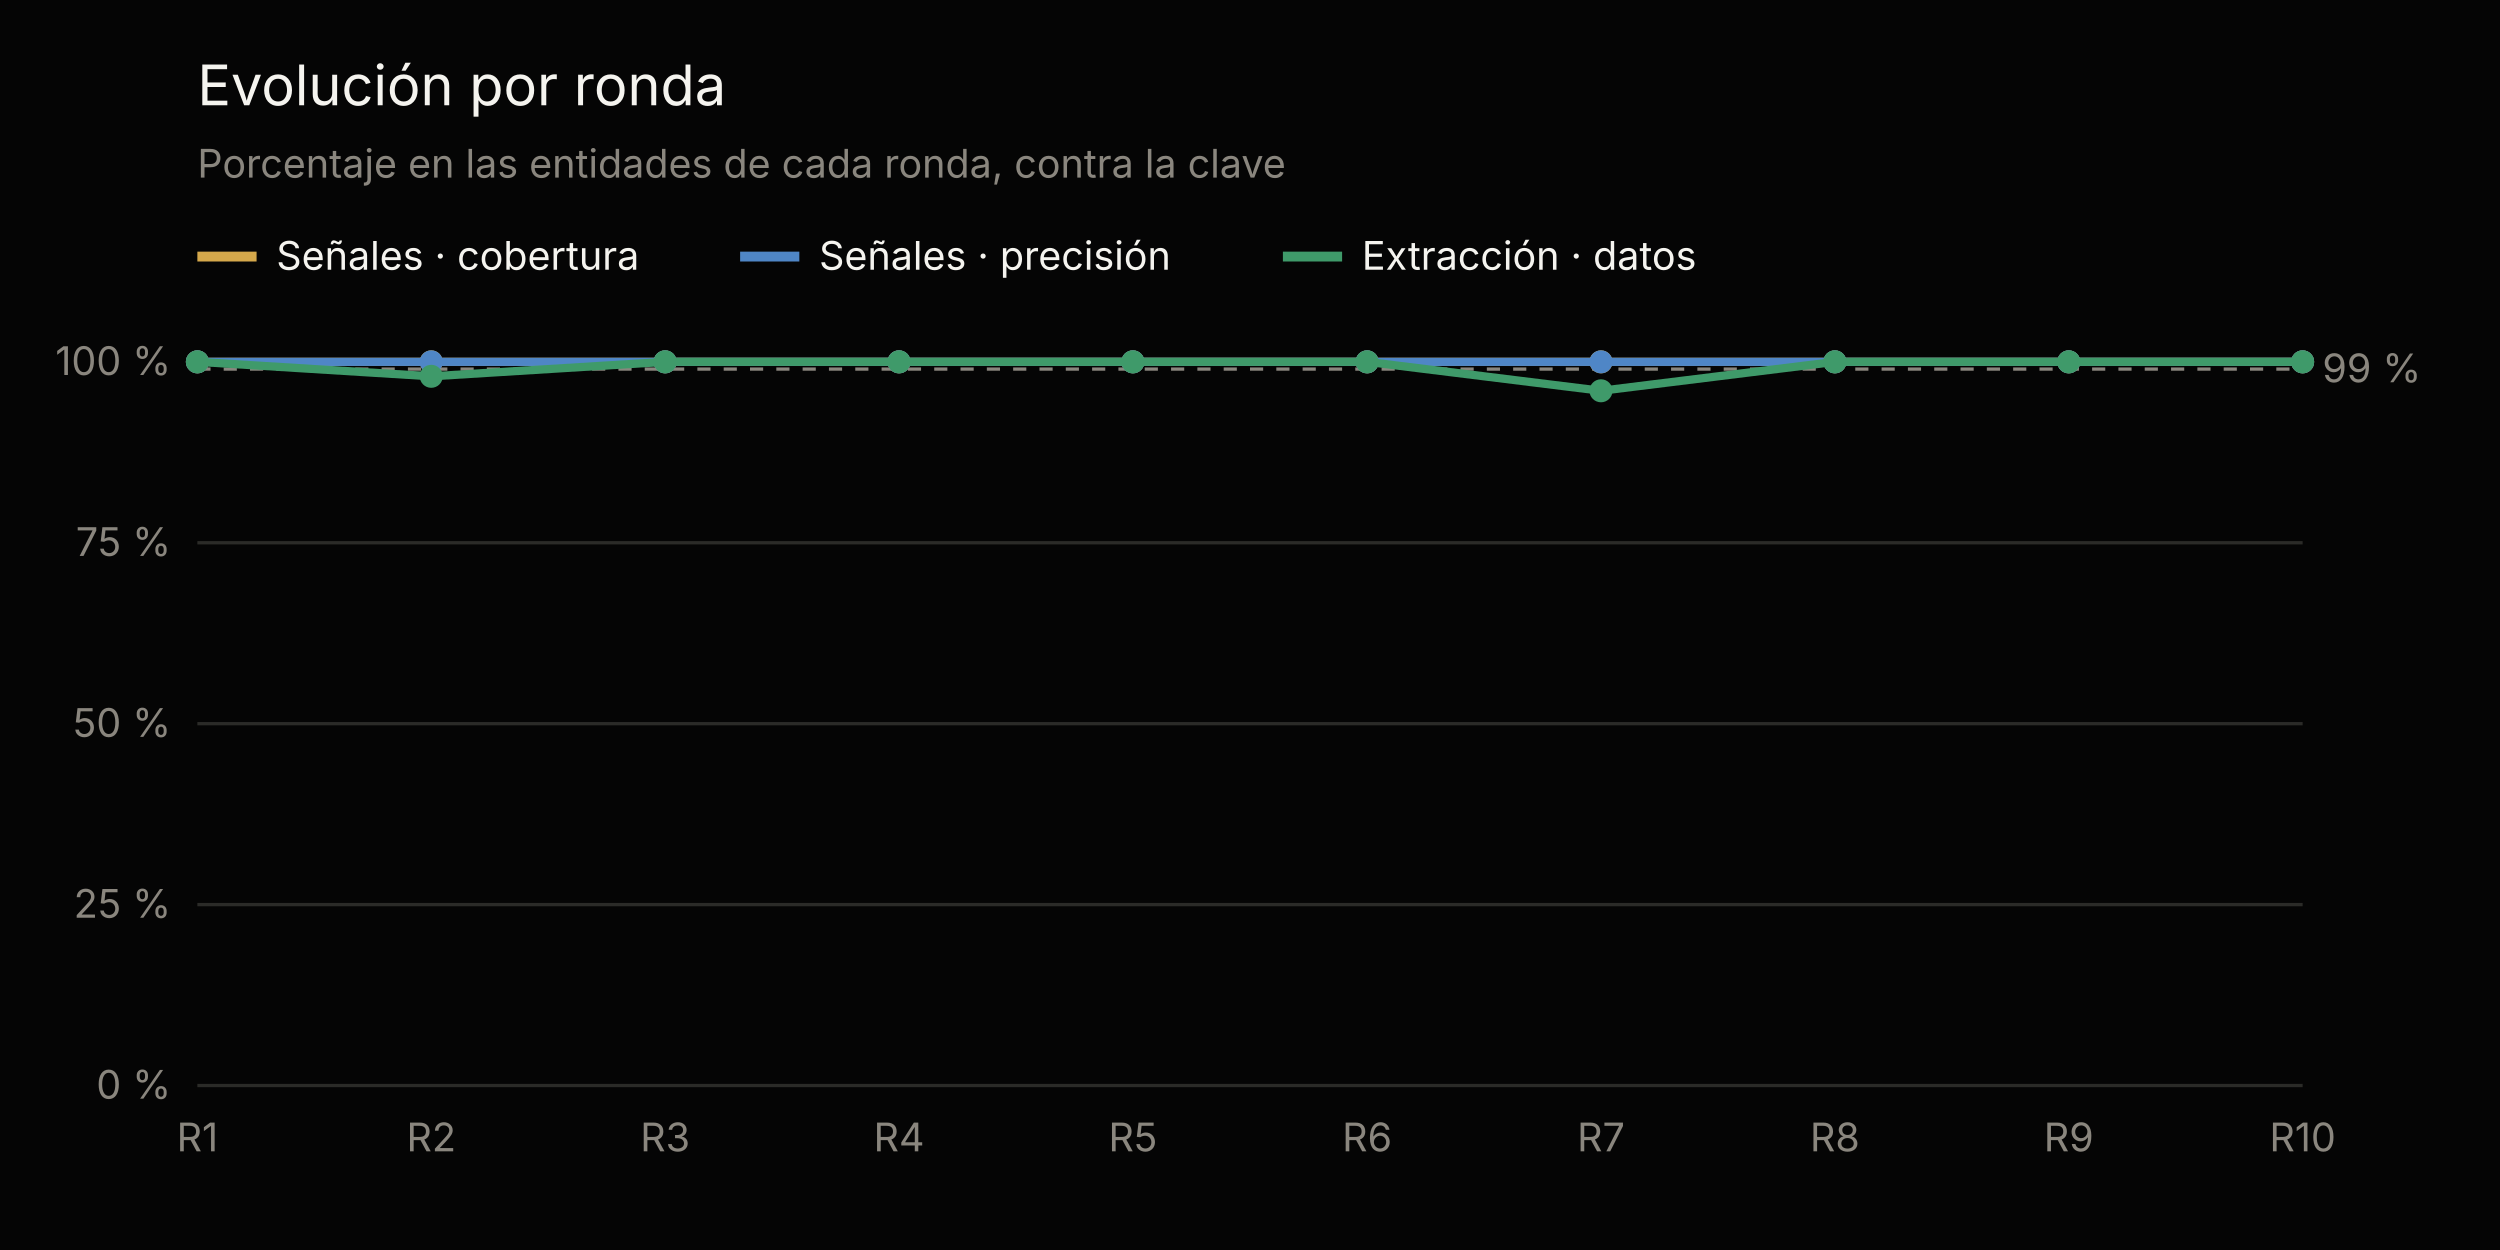
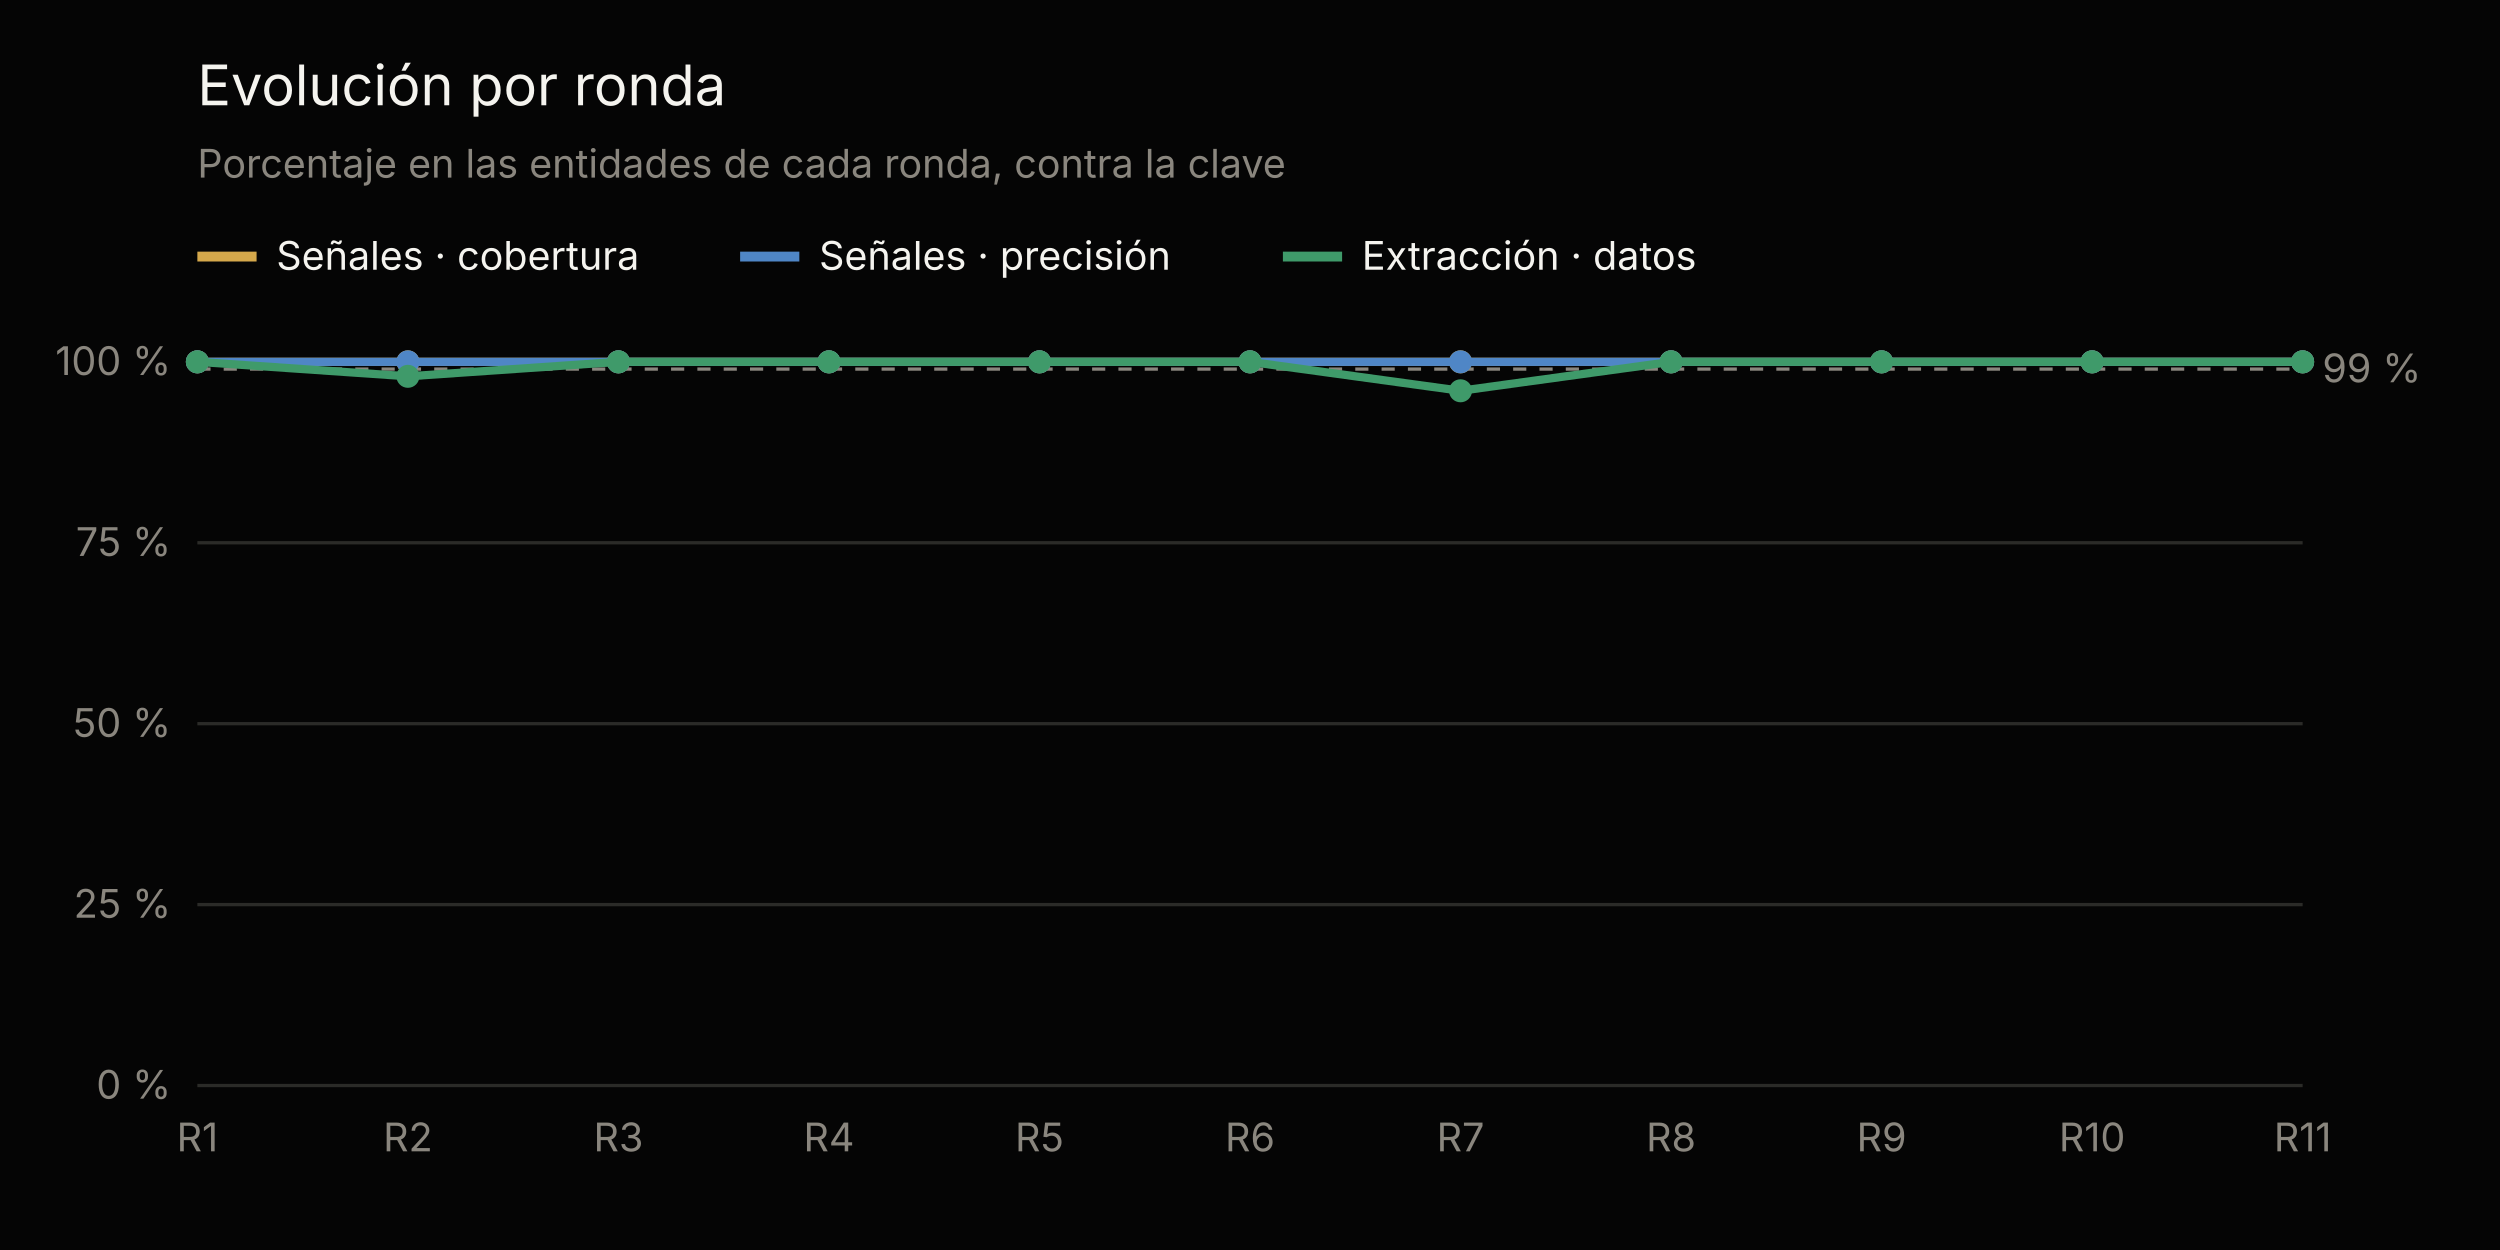
<svg xmlns="http://www.w3.org/2000/svg" viewBox="0 0 760 380" font-family="Inter, Arial, sans-serif" font-size="12">
  <rect width="760" height="380" fill="#050505" />
  <text x="60" y="32" font-size="17" fill="#f5f4ef">Evolución por ronda</text>
  <text x="60" y="54" fill="#8a867e">Porcentaje en las entidades de cada ronda, contra la clave</text>
  <line x1="60" x2="78" y1="78" y2="78" stroke="#d5a84b" stroke-width="3" />
  <text x="84" y="82" fill="#f5f4ef">Señales · cobertura</text>
  <line x1="225" x2="243" y1="78" y2="78" stroke="#4f86c6" stroke-width="3" />
  <text x="249" y="82" fill="#f5f4ef">Señales · precisión</text>
  <line x1="390" x2="408" y1="78" y2="78" stroke="#3f9a6a" stroke-width="3" />
  <text x="414" y="82" fill="#f5f4ef">Extracción · datos</text>
  <line x1="60" x2="700" y1="330.0" y2="330.0" stroke="#2b2b28" />
  <text x="52" y="334.0" text-anchor="end" fill="#8a867e">0 %</text>
  <line x1="60" x2="700" y1="275.0" y2="275.0" stroke="#2b2b28" />
  <text x="52" y="279.0" text-anchor="end" fill="#8a867e">25 %</text>
  <line x1="60" x2="700" y1="220.0" y2="220.0" stroke="#2b2b28" />
  <text x="52" y="224.0" text-anchor="end" fill="#8a867e">50 %</text>
  <line x1="60" x2="700" y1="165.0" y2="165.0" stroke="#2b2b28" />
  <text x="52" y="169.0" text-anchor="end" fill="#8a867e">75 %</text>
  <line x1="60" x2="700" y1="110.0" y2="110.0" stroke="#2b2b28" />
  <text x="52" y="114.0" text-anchor="end" fill="#8a867e">100 %</text>
  <line x1="60" x2="700" y1="112.2" y2="112.2" stroke="#8a867e" stroke-dasharray="4 4" />
  <text x="706" y="116.2" fill="#8a867e">99 %</text>
  <text x="60.0" y="350" text-anchor="middle" fill="#8a867e">R1</text>
-   <text x="131.1" y="350" text-anchor="middle" fill="#8a867e">R2</text>
-   <text x="202.2" y="350" text-anchor="middle" fill="#8a867e">R3</text>
-   <text x="273.3" y="350" text-anchor="middle" fill="#8a867e">R4</text>
-   <text x="344.4" y="350" text-anchor="middle" fill="#8a867e">R5</text>
-   <text x="415.6" y="350" text-anchor="middle" fill="#8a867e">R6</text>
-   <text x="486.7" y="350" text-anchor="middle" fill="#8a867e">R7</text>
-   <text x="557.8" y="350" text-anchor="middle" fill="#8a867e">R8</text>
-   <text x="628.9" y="350" text-anchor="middle" fill="#8a867e">R9</text>
-   <text x="700.0" y="350" text-anchor="middle" fill="#8a867e">R10</text>
-   <path d="M60.0,110.0 L131.1,110.0 L202.2,110.0 L273.3,110.0 L344.4,110.0 L415.6,110.0 L486.7,110.0 L557.8,110.0 L628.9,110.0 L700.0,110.0" fill="none" stroke="#d5a84b" stroke-width="2.5" />
+   <text x="124.0" y="350" text-anchor="middle" fill="#8a867e">R2</text>
+   <text x="188.0" y="350" text-anchor="middle" fill="#8a867e">R3</text>
+   <text x="252.0" y="350" text-anchor="middle" fill="#8a867e">R4</text>
+   <text x="316.0" y="350" text-anchor="middle" fill="#8a867e">R5</text>
+   <text x="380.0" y="350" text-anchor="middle" fill="#8a867e">R6</text>
+   <text x="444.0" y="350" text-anchor="middle" fill="#8a867e">R7</text>
+   <text x="508.0" y="350" text-anchor="middle" fill="#8a867e">R8</text>
+   <text x="572.0" y="350" text-anchor="middle" fill="#8a867e">R9</text>
+   <text x="636.0" y="350" text-anchor="middle" fill="#8a867e">R10</text>
+   <text x="700.0" y="350" text-anchor="middle" fill="#8a867e">R11</text>
+   <path d="M60.0,110.0 L124.0,110.0 L188.0,110.0 L252.0,110.0 L316.0,110.0 L380.0,110.0 L444.0,110.0 L508.0,110.0 L572.0,110.0 L636.0,110.0 L700.0,110.0" fill="none" stroke="#d5a84b" stroke-width="2.5" />
  <circle cx="60.0" cy="110.0" r="3.5" fill="#d5a84b" />
-   <circle cx="131.1" cy="110.0" r="3.5" fill="#d5a84b" />
-   <circle cx="202.2" cy="110.0" r="3.5" fill="#d5a84b" />
-   <circle cx="273.3" cy="110.0" r="3.5" fill="#d5a84b" />
-   <circle cx="344.4" cy="110.0" r="3.5" fill="#d5a84b" />
-   <circle cx="415.6" cy="110.0" r="3.5" fill="#d5a84b" />
-   <circle cx="486.7" cy="110.0" r="3.5" fill="#d5a84b" />
-   <circle cx="557.8" cy="110.0" r="3.5" fill="#d5a84b" />
-   <circle cx="628.9" cy="110.0" r="3.5" fill="#d5a84b" />
+   <circle cx="124.0" cy="110.0" r="3.5" fill="#d5a84b" />
+   <circle cx="188.0" cy="110.0" r="3.5" fill="#d5a84b" />
+   <circle cx="252.0" cy="110.0" r="3.5" fill="#d5a84b" />
+   <circle cx="316.0" cy="110.0" r="3.5" fill="#d5a84b" />
+   <circle cx="380.0" cy="110.0" r="3.5" fill="#d5a84b" />
+   <circle cx="444.0" cy="110.0" r="3.5" fill="#d5a84b" />
+   <circle cx="508.0" cy="110.0" r="3.5" fill="#d5a84b" />
+   <circle cx="572.0" cy="110.0" r="3.5" fill="#d5a84b" />
+   <circle cx="636.0" cy="110.0" r="3.5" fill="#d5a84b" />
  <circle cx="700.0" cy="110.0" r="3.5" fill="#d5a84b" />
-   <path d="M60.0,110.0 L131.1,110.0 L202.2,110.0 L273.3,110.0 L344.4,110.0 L415.6,110.0 L486.7,110.0 L557.8,110.0 L628.9,110.0 L700.0,110.0" fill="none" stroke="#4f86c6" stroke-width="2.5" />
+   <path d="M60.0,110.0 L124.0,110.0 L188.0,110.0 L252.0,110.0 L316.0,110.0 L380.0,110.0 L444.0,110.0 L508.0,110.0 L572.0,110.0 L636.0,110.0 L700.0,110.0" fill="none" stroke="#4f86c6" stroke-width="2.5" />
  <circle cx="60.0" cy="110.0" r="3.5" fill="#4f86c6" />
-   <circle cx="131.1" cy="110.0" r="3.5" fill="#4f86c6" />
-   <circle cx="202.2" cy="110.0" r="3.5" fill="#4f86c6" />
-   <circle cx="273.3" cy="110.0" r="3.5" fill="#4f86c6" />
-   <circle cx="344.4" cy="110.0" r="3.5" fill="#4f86c6" />
-   <circle cx="415.6" cy="110.0" r="3.5" fill="#4f86c6" />
-   <circle cx="486.7" cy="110.0" r="3.5" fill="#4f86c6" />
-   <circle cx="557.8" cy="110.0" r="3.5" fill="#4f86c6" />
-   <circle cx="628.9" cy="110.0" r="3.5" fill="#4f86c6" />
+   <circle cx="124.0" cy="110.0" r="3.5" fill="#4f86c6" />
+   <circle cx="188.0" cy="110.0" r="3.5" fill="#4f86c6" />
+   <circle cx="252.0" cy="110.0" r="3.5" fill="#4f86c6" />
+   <circle cx="316.0" cy="110.0" r="3.5" fill="#4f86c6" />
+   <circle cx="380.0" cy="110.0" r="3.5" fill="#4f86c6" />
+   <circle cx="444.0" cy="110.0" r="3.5" fill="#4f86c6" />
+   <circle cx="508.0" cy="110.0" r="3.5" fill="#4f86c6" />
+   <circle cx="572.0" cy="110.0" r="3.5" fill="#4f86c6" />
+   <circle cx="636.0" cy="110.0" r="3.5" fill="#4f86c6" />
  <circle cx="700.0" cy="110.0" r="3.5" fill="#4f86c6" />
-   <path d="M60.0,110.0 L131.1,114.4 L202.2,110.0 L273.3,110.0 L344.4,110.0 L415.6,110.0 L486.7,118.8 L557.8,110.0 L628.9,110.0 L700.0,110.0" fill="none" stroke="#3f9a6a" stroke-width="2.5" />
+   <path d="M60.0,110.0 L124.0,114.4 L188.0,110.0 L252.0,110.0 L316.0,110.0 L380.0,110.0 L444.0,118.8 L508.0,110.0 L572.0,110.0 L636.0,110.0 L700.0,110.0" fill="none" stroke="#3f9a6a" stroke-width="2.5" />
  <circle cx="60.0" cy="110.0" r="3.5" fill="#3f9a6a" />
-   <circle cx="131.1" cy="114.4" r="3.5" fill="#3f9a6a" />
-   <circle cx="202.2" cy="110.0" r="3.5" fill="#3f9a6a" />
-   <circle cx="273.3" cy="110.0" r="3.5" fill="#3f9a6a" />
-   <circle cx="344.4" cy="110.0" r="3.5" fill="#3f9a6a" />
-   <circle cx="415.6" cy="110.0" r="3.5" fill="#3f9a6a" />
-   <circle cx="486.7" cy="118.8" r="3.5" fill="#3f9a6a" />
-   <circle cx="557.8" cy="110.0" r="3.5" fill="#3f9a6a" />
-   <circle cx="628.9" cy="110.0" r="3.5" fill="#3f9a6a" />
+   <circle cx="124.0" cy="114.4" r="3.5" fill="#3f9a6a" />
+   <circle cx="188.0" cy="110.0" r="3.5" fill="#3f9a6a" />
+   <circle cx="252.0" cy="110.0" r="3.5" fill="#3f9a6a" />
+   <circle cx="316.0" cy="110.0" r="3.5" fill="#3f9a6a" />
+   <circle cx="380.0" cy="110.0" r="3.5" fill="#3f9a6a" />
+   <circle cx="444.0" cy="118.8" r="3.5" fill="#3f9a6a" />
+   <circle cx="508.0" cy="110.0" r="3.5" fill="#3f9a6a" />
+   <circle cx="572.0" cy="110.0" r="3.5" fill="#3f9a6a" />
+   <circle cx="636.0" cy="110.0" r="3.5" fill="#3f9a6a" />
  <circle cx="700.0" cy="110.0" r="3.5" fill="#3f9a6a" />
</svg>
